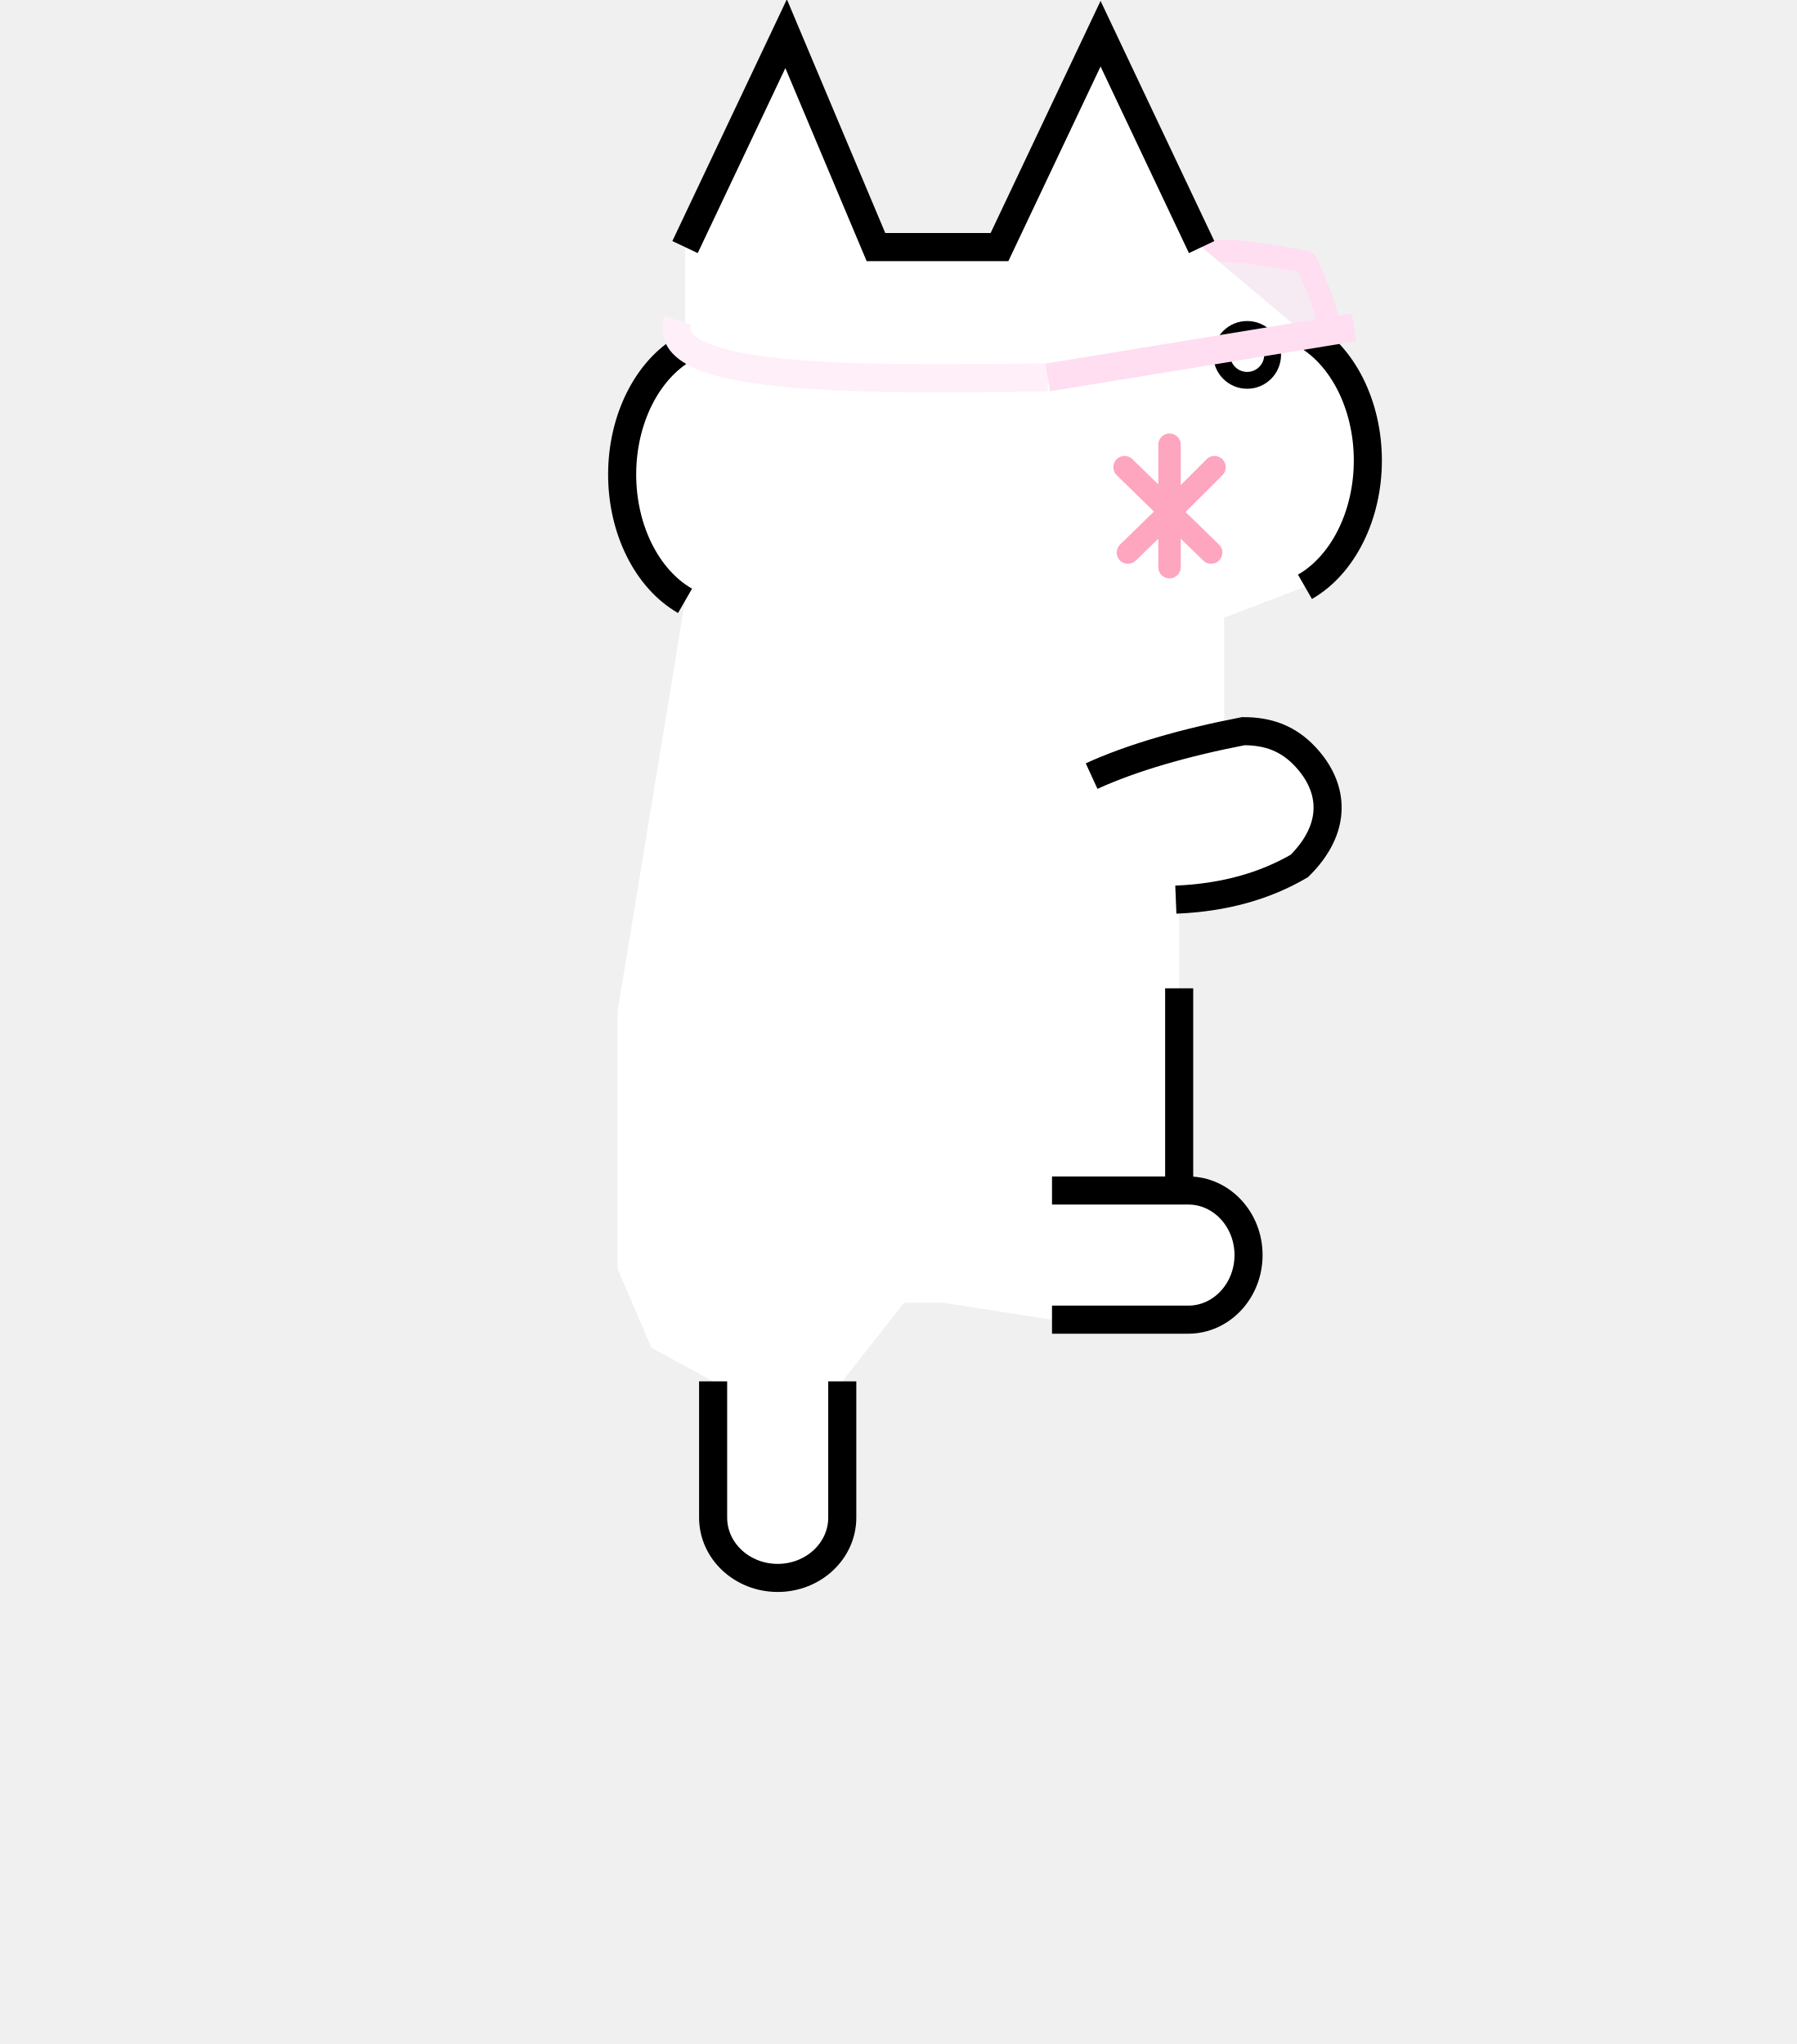
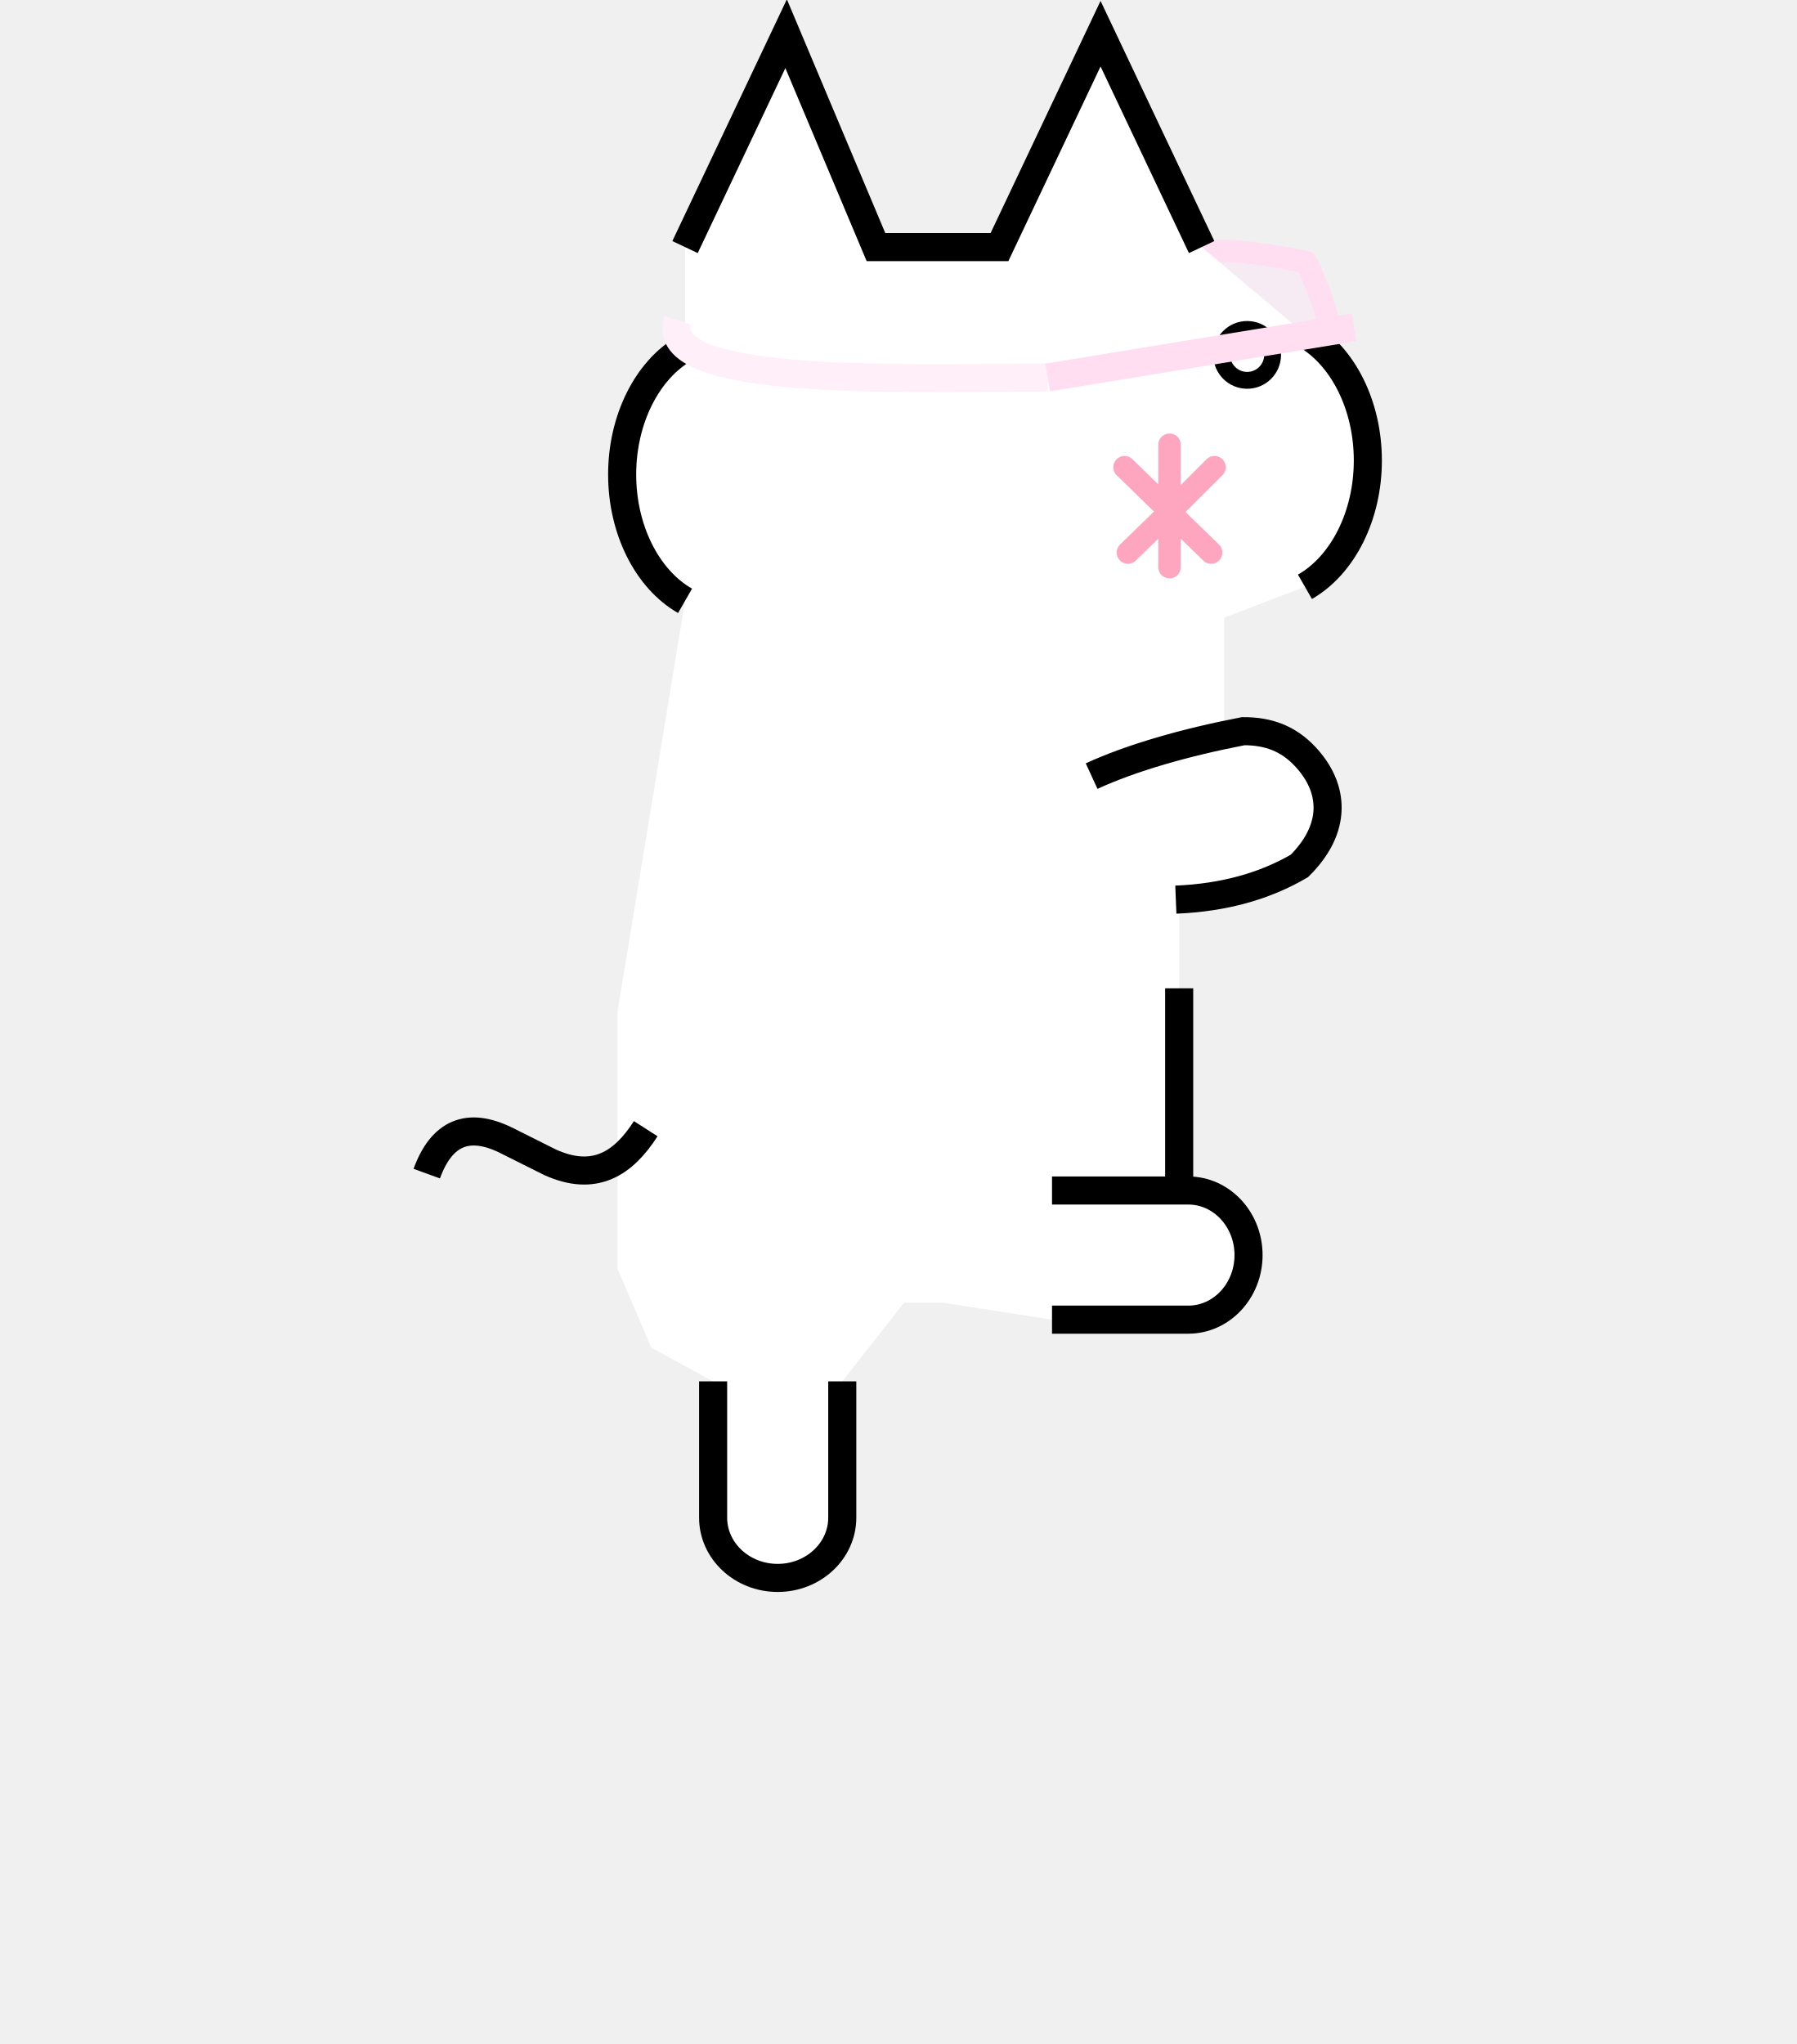
<svg xmlns="http://www.w3.org/2000/svg" width="160px" height="182px" version="1.1" xml:space="preserve" style="fill-rule:evenodd;clip-rule:evenodd;stroke-linecap:round;stroke-linejoin:round;stroke-miterlimit:1.5;">
  <path d="M116.294,23.32C116.294,23.32 118.378,27.555 118.378,29.673C118.378,31.79 116.294,36.025 116.294,36.025C116.294,36.025 111.431,37 109,37C106.569,37 101.706,36.025 101.706,36.025C101.706,36.025 99.622,31.79 99.622,29.673C99.622,27.555 101.706,23.32 101.706,23.32C101.706,23.32 106.569,22.343 109,22.343C111.431,22.343 116.294,23.32 116.294,23.32Z" style="fill:#ffe7f9;fill-opacity:0.43;stroke:#ffdef1;stroke-width:2px;" />
  <path d="M61,22L70,3L78,22L89,22L98,3L107,22L116.2,29.75C124.191,37.716 123.85,45.184 116.2,52.25L109,55L109,65C117.679,66.223 120.541,69.925 115.492,77C111.994,78.93 108.497,79.871 105,80L105,106.004C112.526,107.119 114.875,116.06 105,117.504L93.677,117.504L84,116L80.493,116L75,123L75,136C70.981,142.578 67.16,142.153 63.5,136L63.5,123L58,120L55,113L55,90L61,53.5C53.258,45.715 53.438,38.222 61,31L61,22Z" style="fill:#fff;" />
+   <path d="M38,104.5C39.334,100.836 41.691,99.898 45,101.5L49,103.5C52.96,105.28 55.515,103.593 57.5,100.5" style="fill:none;stroke:#000;stroke-width:2.5px;stroke-linecap:butt;stroke-linejoin:miter;" />
  <path d="M93.677,106.004L105.81,106.004C108.772,106.004 111.177,108.581 111.177,111.754C111.177,114.928 108.772,117.504 105.81,117.504L93.677,117.504" style="fill:none;stroke:#000;stroke-width:2.5px;stroke-linecap:butt;stroke-linejoin:miter;" />
  <path d="M75,123L75,135.133C75,138.095 72.424,140.5 69.25,140.5C66.076,140.5 63.5,138.095 63.5,135.133L63.5,123" style="fill:none;stroke:#000;stroke-width:2.5px;stroke-linecap:butt;stroke-linejoin:miter;" />
  <path d="M105,88L105,106.004" style="fill:none;stroke:#000;stroke-width:2.5px;stroke-linecap:butt;stroke-linejoin:miter;" />
  <path d="M97.203,69.105C100.771,67.465 105.534,66.104 110.703,65.105C112.927,65.096 114.703,65.753 116.203,67.346C118.872,70.178 119.068,73.77 115.703,77.105C112.658,78.882 109.029,79.929 104.703,80.105" style="fill:#fff;stroke:#000;stroke-width:2.5px;stroke-linecap:butt;stroke-linejoin:miter;" />
  <path d="M116.2,52.25C119.601,50.298 121.8,45.881 121.8,41C121.8,36.119 119.601,31.702 116.2,29.75" style="fill:none;stroke:#000;stroke-width:2.5px;stroke-linecap:butt;stroke-linejoin:miter;" />
  <path d="M61,53.5C57.599,51.548 55.4,47.131 55.4,42.25C55.4,37.369 57.599,32.952 61,31" style="fill:none;stroke:#000;stroke-width:2.5px;stroke-linecap:butt;stroke-linejoin:miter;" />
  <path d="M61,22L70,3L78,22L89,22L98,3L107,22" style="fill:none;stroke:#000;stroke-width:2.5px;stroke-linecap:butt;stroke-linejoin:miter;stroke-miterlimit:3;" />
  <path d="M108.146,41.6L104.141,45.6L107.845,49.2M104.141,45.6L104.141,45.5L104.141,50.5M104.141,45.6L100.437,49.2M100.136,41.6L104.141,45.5L104.141,39.6" style="fill:none;fill-rule:nonzero;stroke:#fea5c0;stroke-width:2px;stroke-miterlimit:4;" />
  <path d="M93.297,33.608C79.006,33.707 58.454,34.327 60.352,28.532" style="fill:none;stroke:#ffeff8;stroke-width:2.5px;stroke-linecap:butt;stroke-linejoin:miter;" />
  <circle id="gikopoipoi_eyes_open" cx="111.054" cy="31.6" r="2.266" style="fill:none;stroke:#000;stroke-width:1.5px;stroke-linecap:butt;" />
  <path id="gikopoipoi_eyes_closed" d="M107.798,31.7L114.098,31.7" style="display:none;fill:none;stroke:#000;stroke-width:3px;" />
  <path d="M120.58,29.143L93.297,33.608" style="fill:none;stroke:#ffdef1;stroke-width:2.5px;stroke-linecap:butt;stroke-linejoin:miter;" />
</svg>
